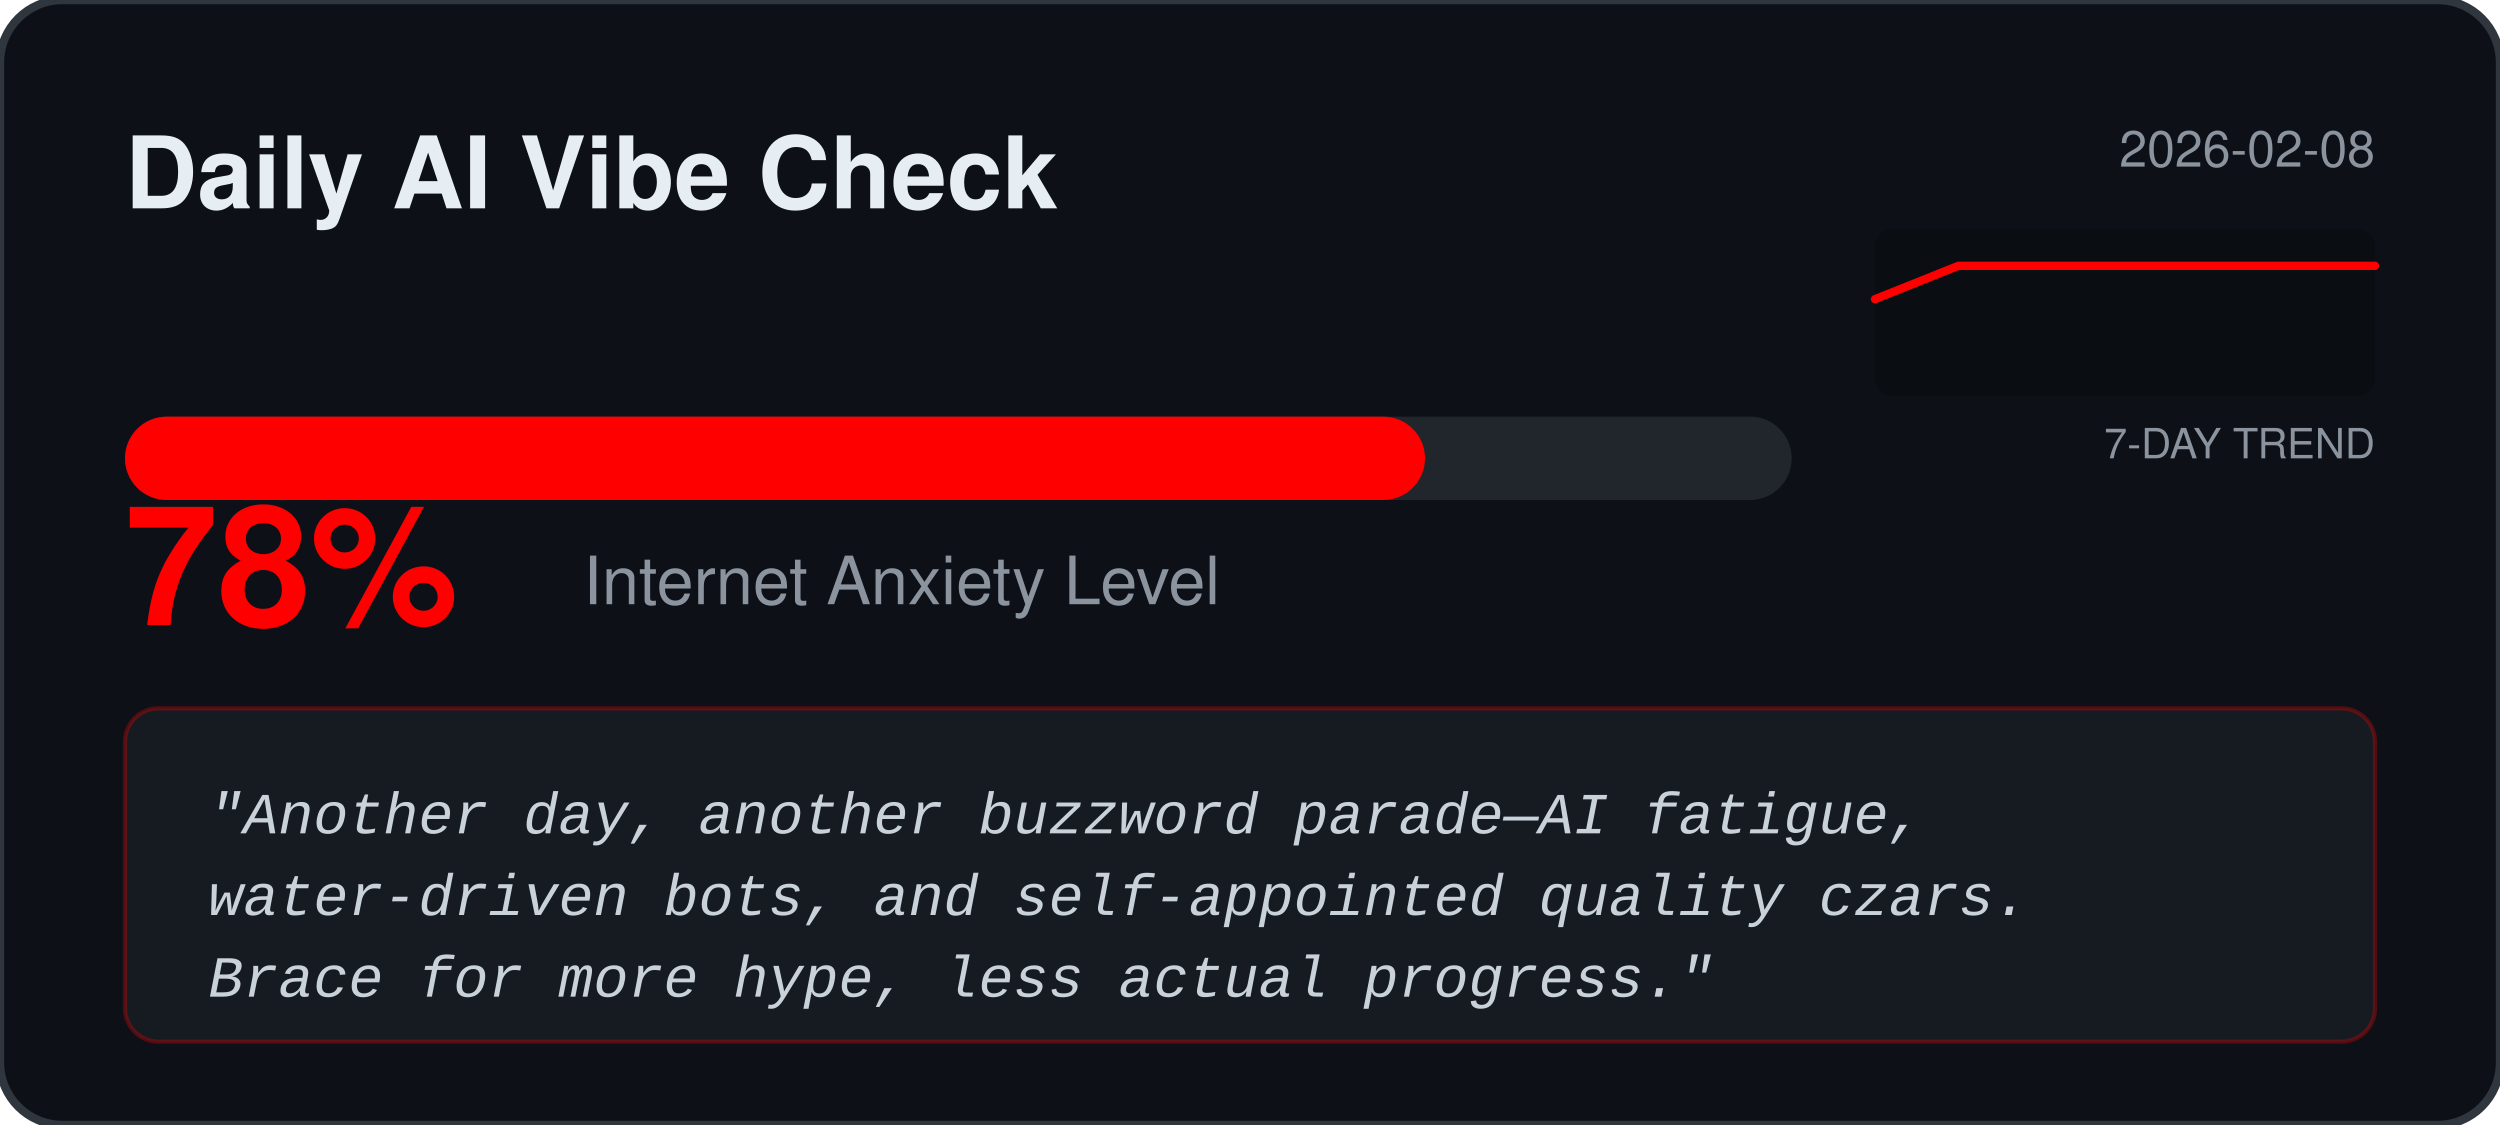
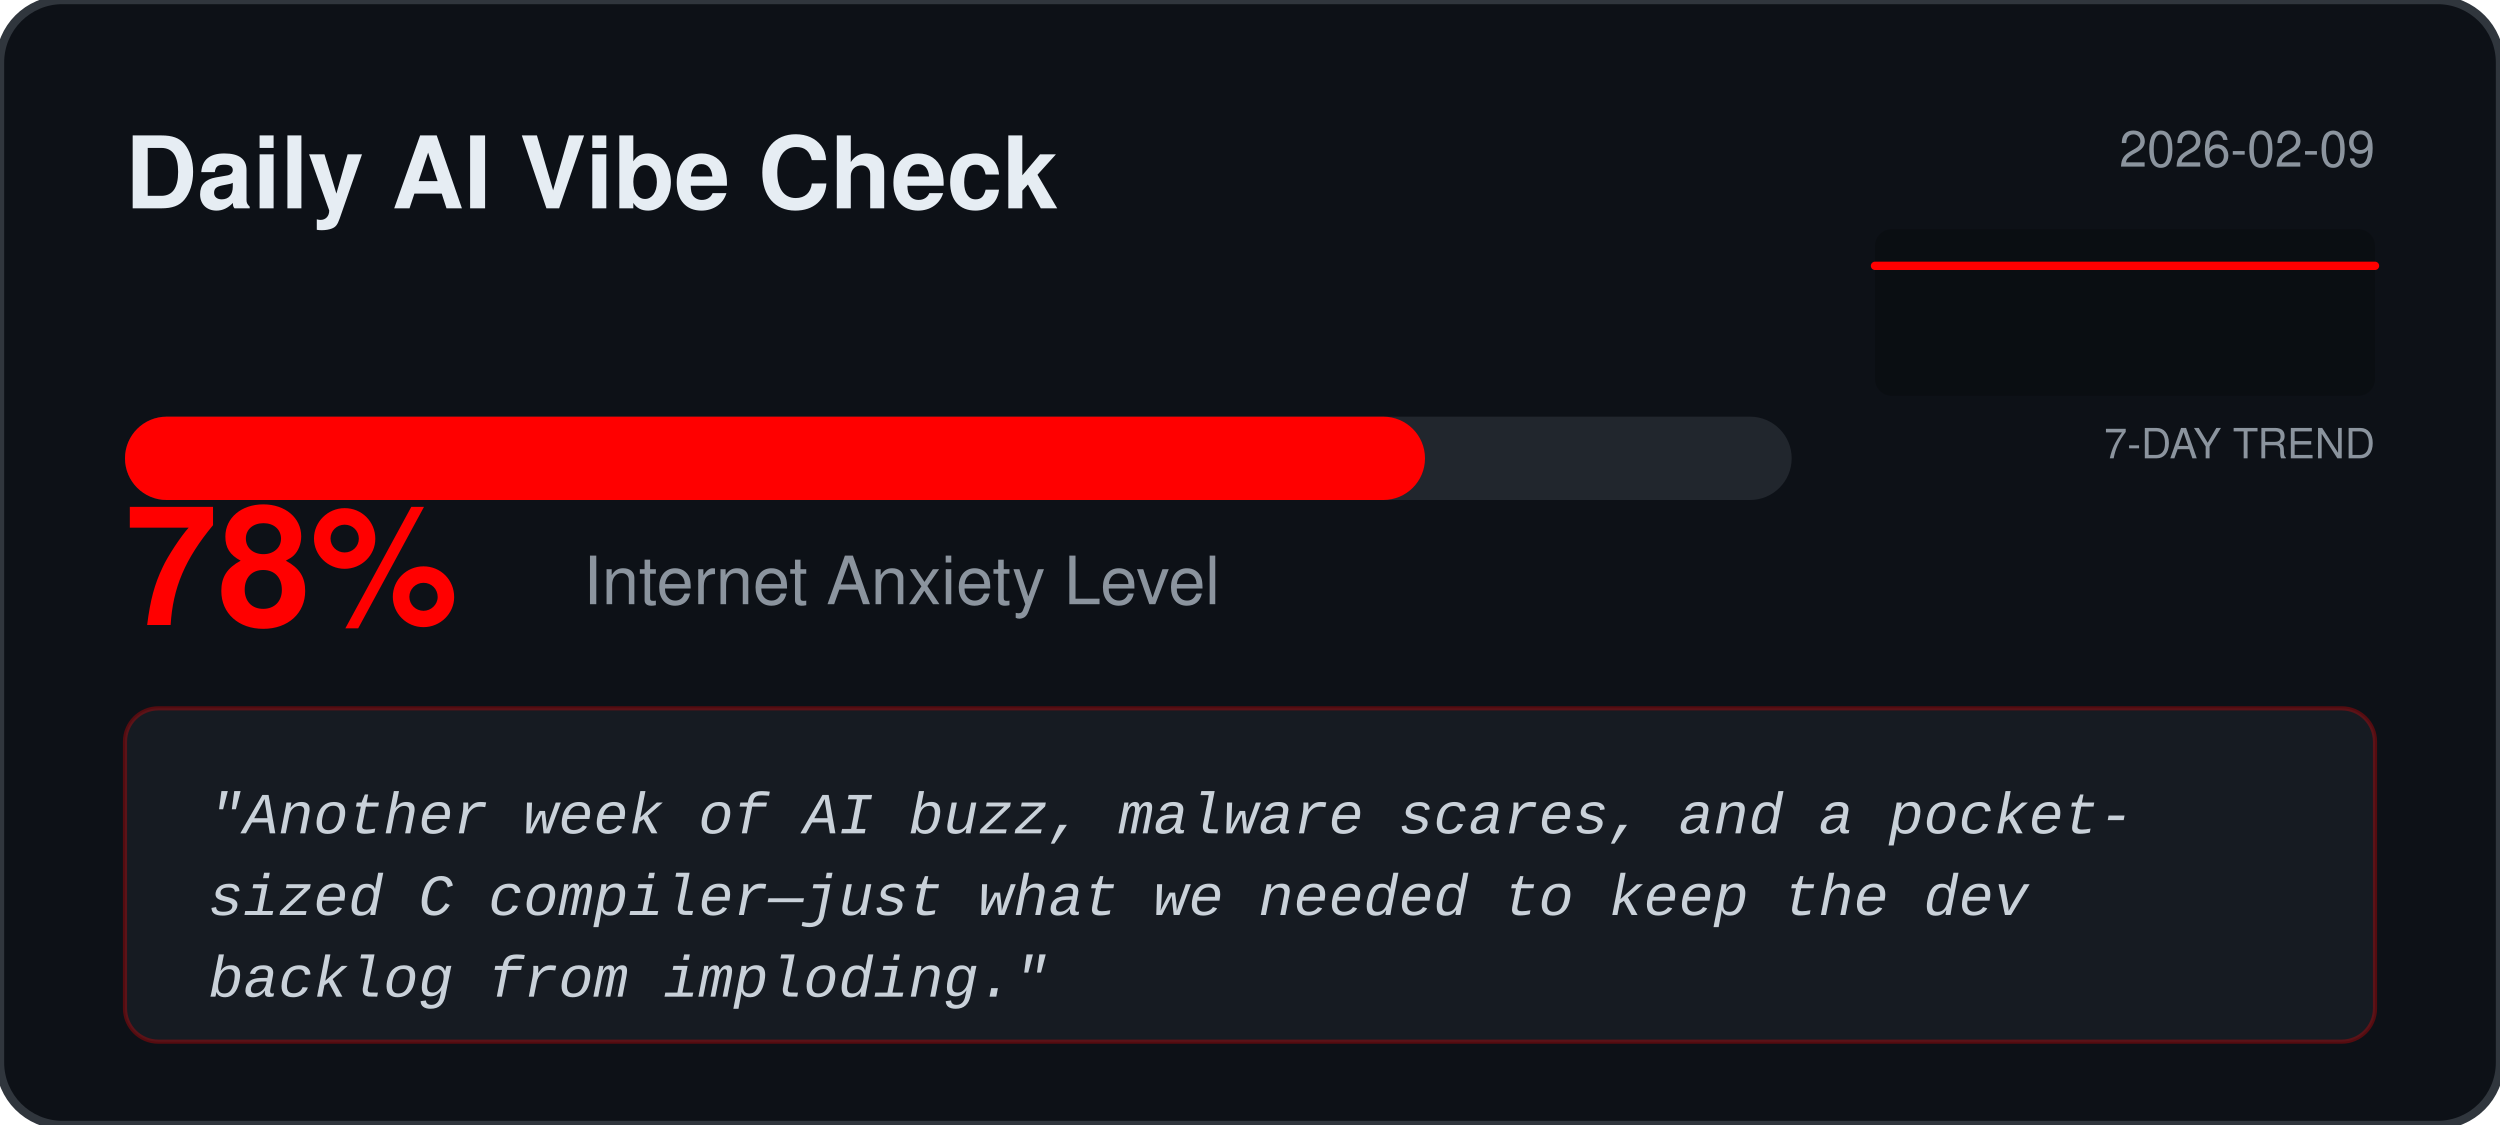
<svg xmlns="http://www.w3.org/2000/svg" width="600" height="270" viewBox="0 0 600 270" fill="none">
  <rect width="600" height="270" rx="15" fill="#0D1117" stroke="#30363D" stroke-width="2" />
  <text x="30" y="50" fill="#E6EDF3" font-family="Segoe UI, Helvetica, sans-serif" font-weight="bold" font-size="24">Daily AI Vibe Check</text>
-   <text x="570" y="40" fill="#8B949E" font-family="Segoe UI, Helvetica, sans-serif" font-size="12" text-anchor="end">2026-02-08</text>
+   <text x="570" y="40" fill="#8B949E" font-family="Segoe UI, Helvetica, sans-serif" font-size="12" text-anchor="end">2026-02-09</text>
  <rect x="450" y="55" width="120" height="40" fill="#000000" fill-opacity="0.2" rx="4" />
  <text x="570" y="110" fill="#8B949E" font-family="Segoe UI, Helvetica, sans-serif" font-size="10" text-anchor="end">7-DAY TREND</text>
-   <polyline points="450.0,71.8 470.0,63.8 490.0,63.8 510.0,63.8 530.0,63.8 550.0,63.8 570.0,63.8" fill="none" stroke="#FF0000" stroke-width="2" stroke-linecap="round" stroke-linejoin="round" />
+   <polyline points="450.0,63.8 470.0,63.8 490.0,63.8 510.0,63.8 530.0,63.8 550.0,63.8 570.0,63.8" fill="none" stroke="#FF0000" stroke-width="2" stroke-linecap="round" stroke-linejoin="round" />
  <rect x="30" y="100" width="400" height="20" rx="10" fill="#21262D" />
  <rect x="30" y="100" width="312.0" height="20" rx="10" fill="#FF0000" />
  <text x="30" y="150" fill="#FF0000" font-family="Segoe UI, Helvetica, sans-serif" font-weight="bold" font-size="40">78%</text>
  <text x="140" y="145" fill="#8B949E" font-family="Segoe UI, Helvetica, sans-serif" font-size="16">Internet Anxiety Level</text>
  <rect x="30" y="170" width="540" height="80" rx="8" fill="#161B22" stroke="#FF0000" stroke-opacity="0.3" />
  <text x="50" y="200" fill="#C9D1D9" font-family="Courier New, monospace" font-size="14" font-style="italic">
-     <tspan x="50" dy="0">"Another day, another buzzword parade—AI fatigue,</tspan>
-     <tspan x="50" dy="1.4em">water‑driven bots, and self‑appointed quality czars.</tspan>
-     <tspan x="50" dy="1.4em">Brace for more hype, less actual progress."</tspan>
+     <tspan x="50" dy="0">"Another week of AI buzz, malware scares, and a pocket-</tspan>
+     <tspan x="50" dy="1.4em">sized C compiler—just what we needed to keep the dev</tspan>
+     <tspan x="50" dy="1.4em">backlog from imploding."</tspan>
  </text>
</svg>
